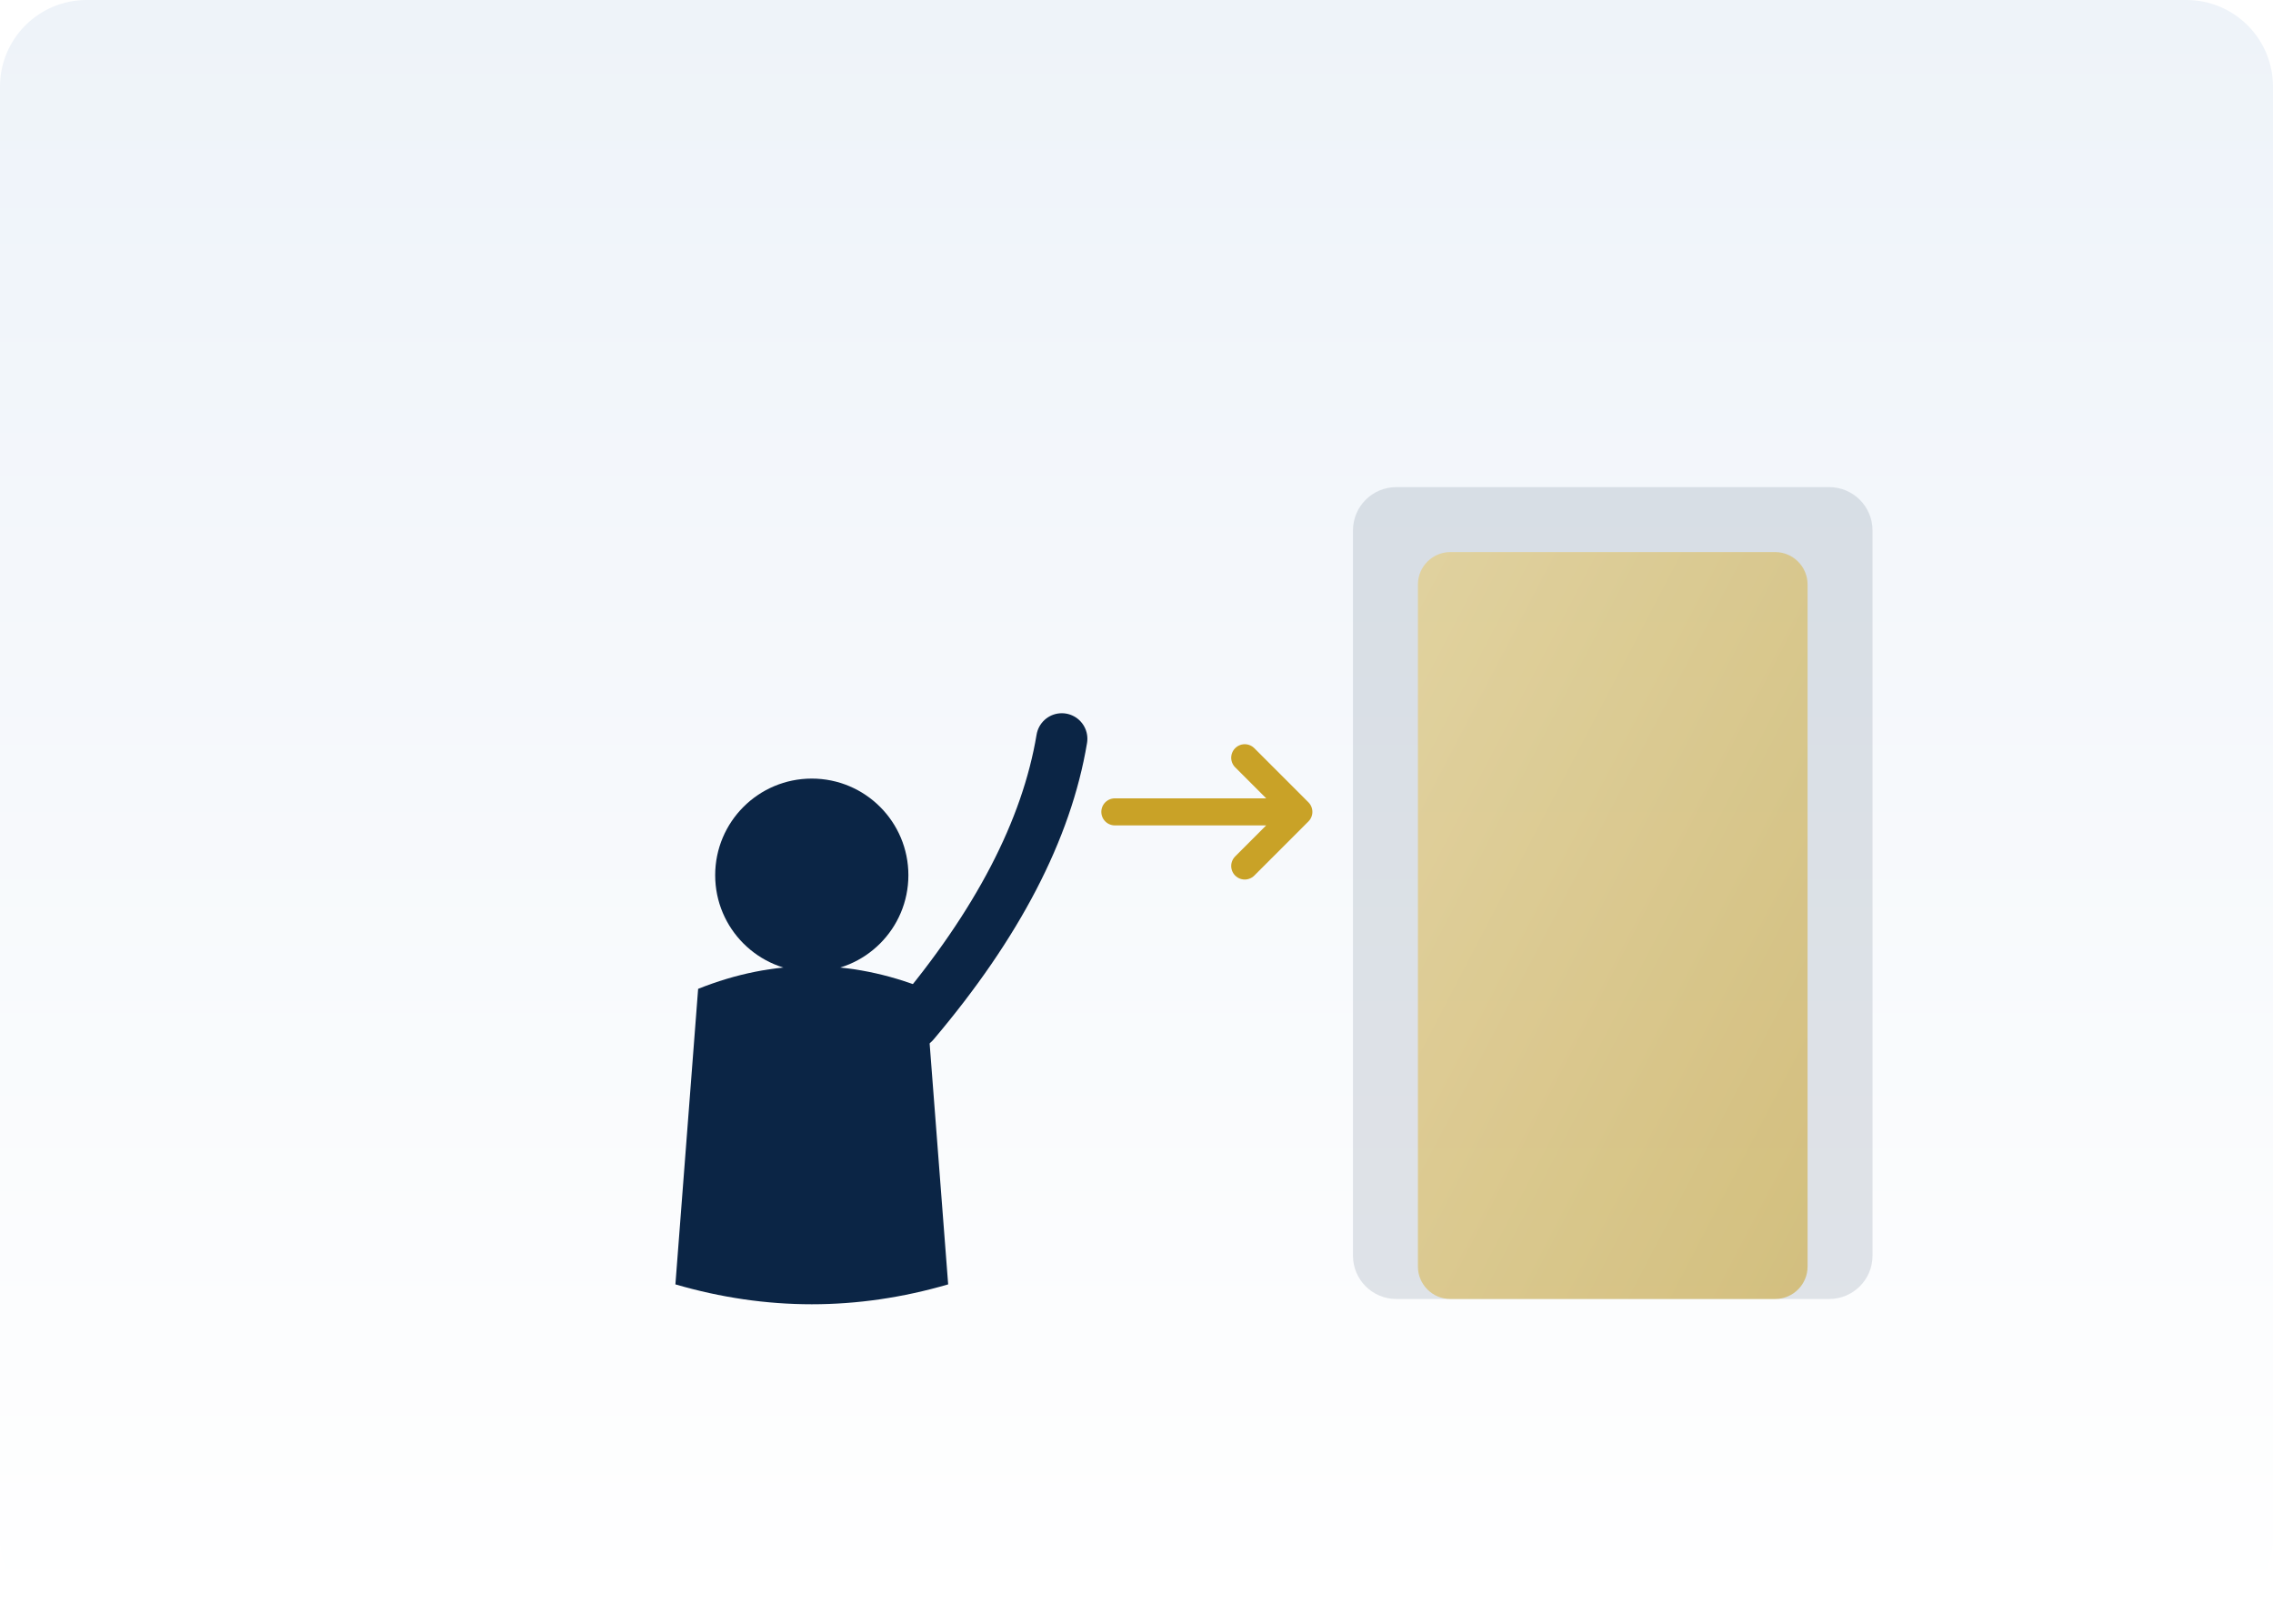
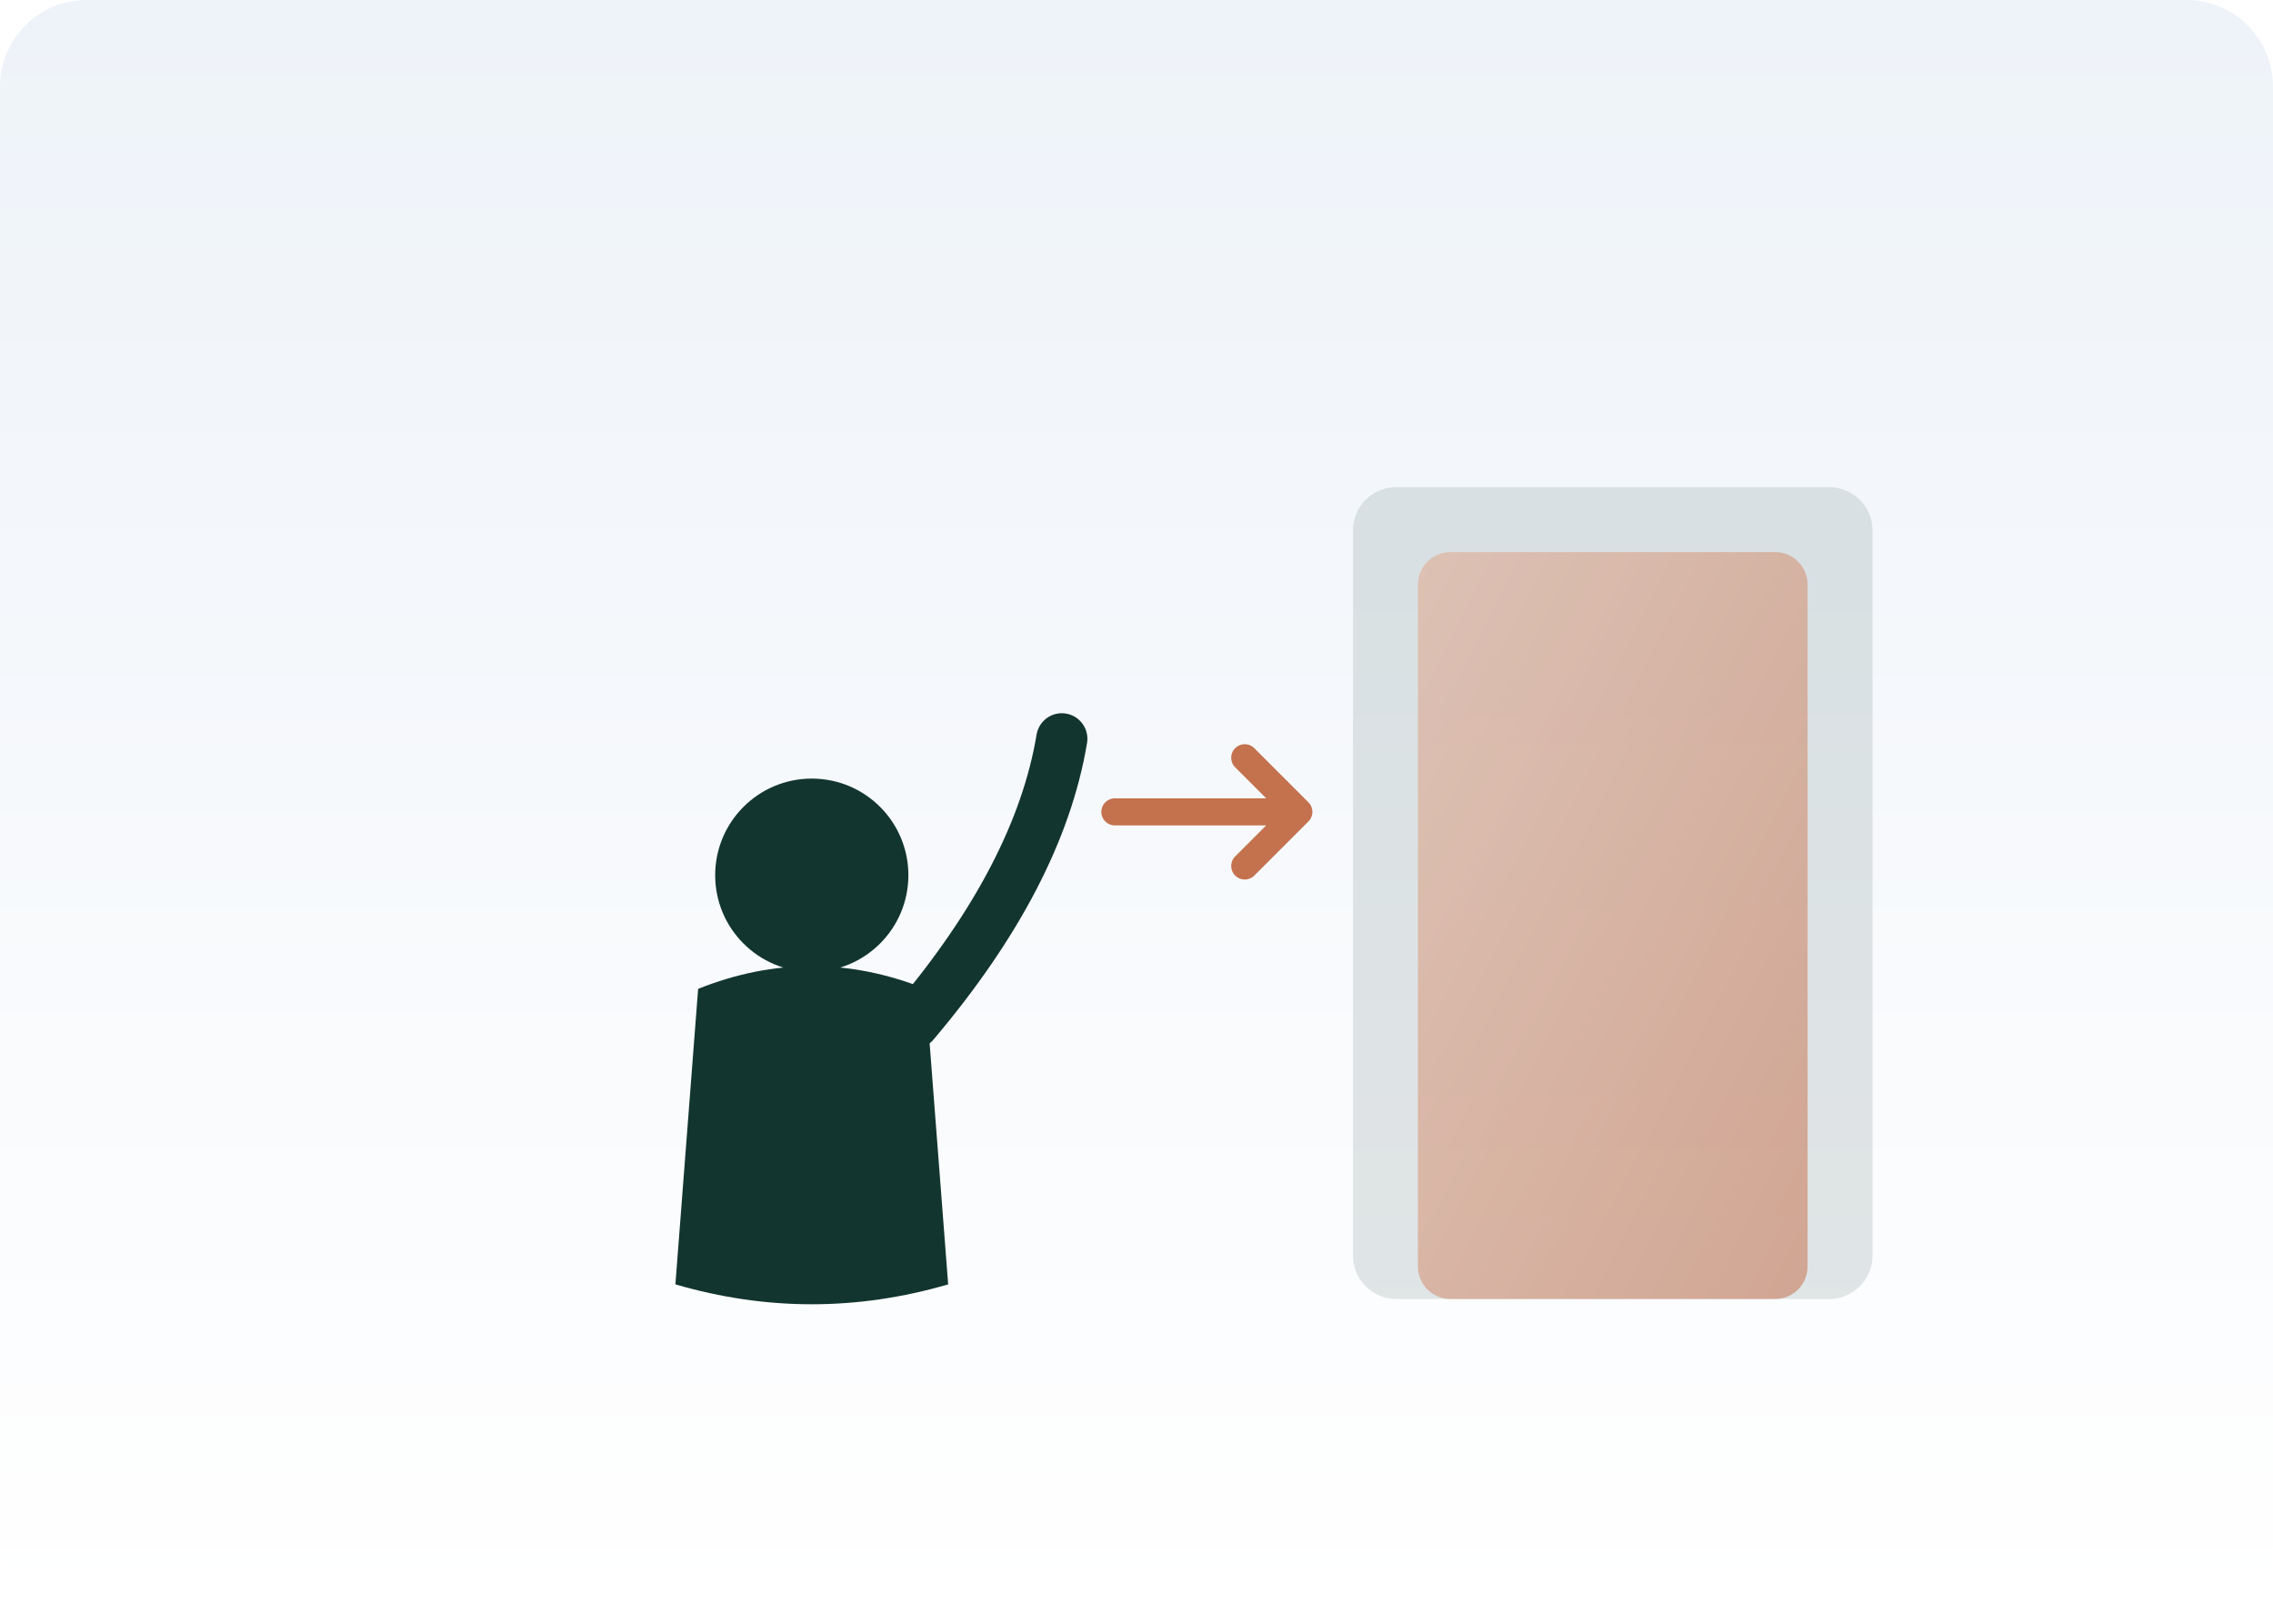
<svg xmlns="http://www.w3.org/2000/svg" viewBox="0 0 420 300" width="420" height="300" role="img">
  <defs>
    <linearGradient id="cielo" x1="0" y1="0" x2="0" y2="1">
      <stop offset="0%" stop-color="#EEF3F9" />
      <stop offset="100%" stop-color="#FFFFFF" />
    </linearGradient>
    <linearGradient id="calido" x1="0" y1="0" x2="1" y2="1">
-       <stop offset="0%" stop-color="#E8C766" />
-       <stop offset="100%" stop-color="#C9A227" />
+       <stop offset="0%" stop-color="#DFA98F" />
+       <stop offset="100%" stop-color="#C4714E" />
    </linearGradient>
  </defs>
  <rect width="420" height="300" fill="url(#cielo)" rx="16" />
-   <rect x="250" y="90" width="96" height="150" rx="8" fill="#0B2545" opacity="0.12" />
+   <rect x="250" y="90" width="96" height="150" rx="8" fill="#12352F" opacity="0.12" />
  <rect x="262" y="102" width="72" height="138" rx="6" fill="url(#calido)" opacity="0.55" />
  <g transform="translate(150,210) scale(1.05)">
-     <circle cx="0" cy="-46" r="17" fill="#0B2545" />
-     <path d="M-20 -26 Q0 -34 20 -26 L24 26 Q0 33 -24 26 Z" fill="#0B2545" />
-     <path d="M18 -20 Q40 -46 44 -70" stroke="#0B2545" stroke-width="9" fill="none" stroke-linecap="round" />
+     <circle cx="0" cy="-46" r="17" fill="#12352F" />
+     <path d="M-20 -26 Q0 -34 20 -26 L24 26 Q0 33 -24 26 Z" fill="#12352F" />
+     <path d="M18 -20 Q40 -46 44 -70" stroke="#12352F" stroke-width="9" fill="none" stroke-linecap="round" />
  </g>
-   <path d="M206 150 h34 m-10 -10 l10 10 l-10 10" stroke="#C9A227" stroke-width="5" fill="none" stroke-linecap="round" stroke-linejoin="round" />
+   <path d="M206 150 h34 m-10 -10 l10 10 l-10 10" stroke="#C4714E" stroke-width="5" fill="none" stroke-linecap="round" stroke-linejoin="round" />
</svg>
